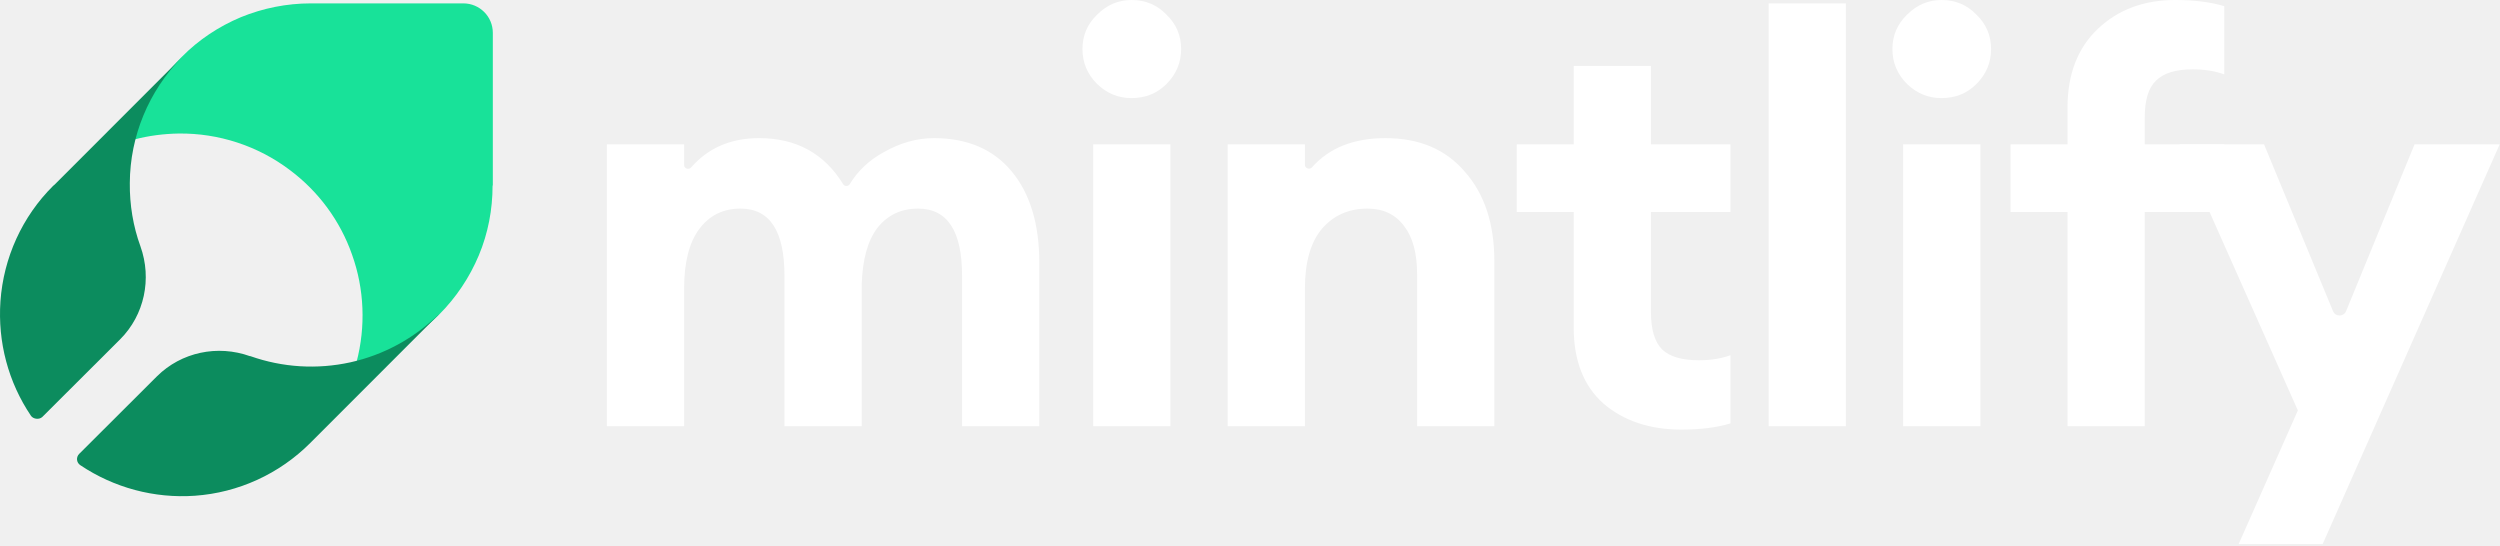
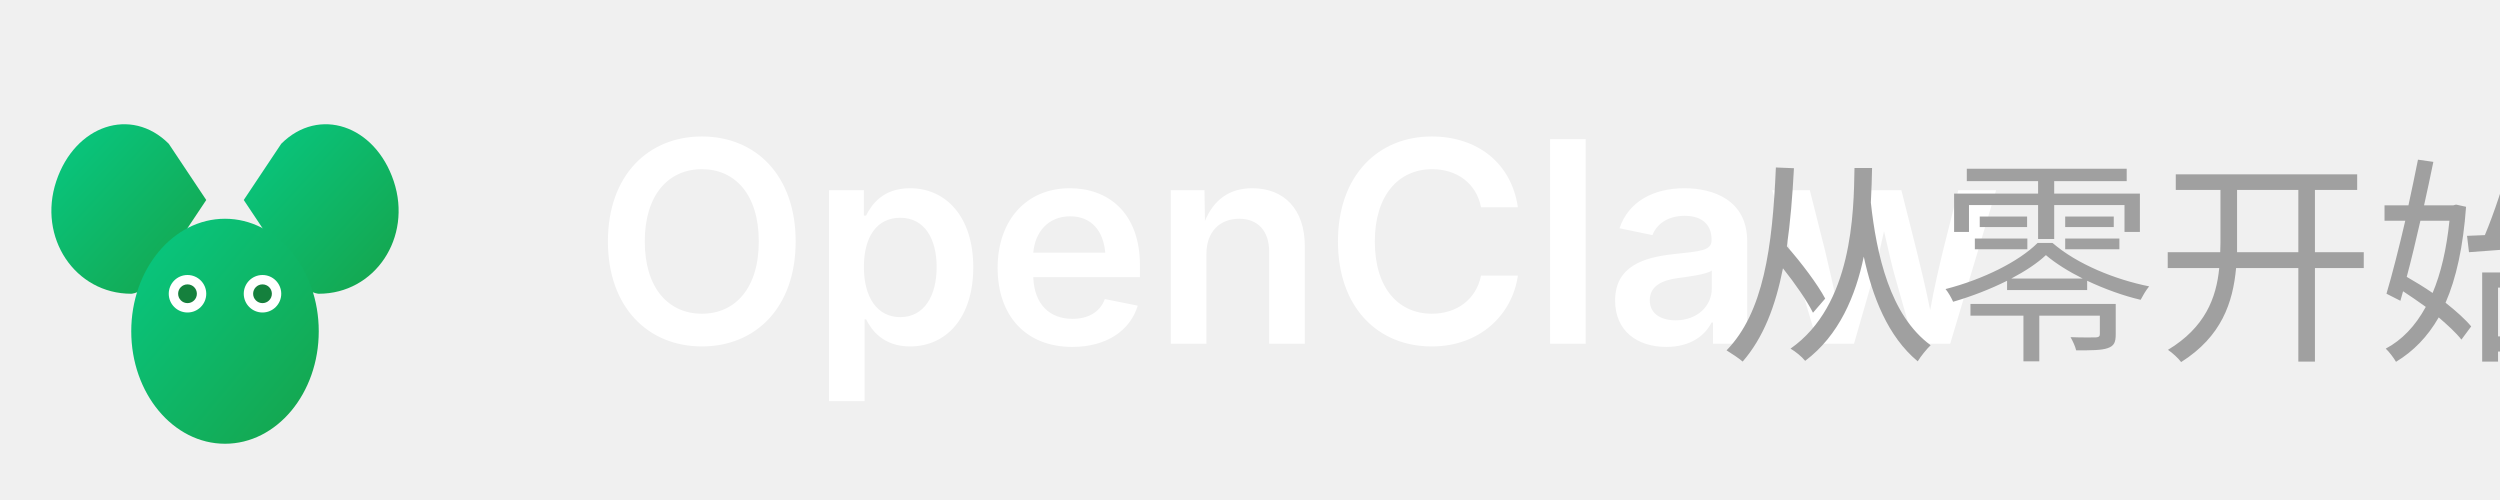
- <svg xmlns="http://www.w3.org/2000/svg" width="1682" height="367" viewBox="0 0 1682 367" fill="none">
-   <path d="M1562.69 366.037H1506.17L1546 276.14L1466.34 97.105H1523.24L1569.66 209.337C1571.28 213.26 1576.84 213.253 1578.45 209.325L1624.52 97.105H1681.79L1562.69 366.037Z" fill="white" />
-   <path d="M1391.02 286.761V142.622H1352.71V97.104H1391.02V72.449C1391.02 49.943 1397.85 32.242 1411.5 19.345C1425.16 6.448 1442.48 0 1463.47 0C1476.37 0 1487.37 1.391 1496.47 4.172V50.069C1490.4 47.793 1483.32 46.656 1475.23 46.656C1463.85 46.656 1455.63 49.184 1450.57 54.242C1445.51 59.046 1442.99 67.265 1442.99 78.897V97.104H1496.47V142.622H1442.99V286.761H1391.02Z" fill="white" />
-   <path d="M1306.22 66.001C1297.37 66.001 1289.66 62.84 1283.08 56.518C1276.51 49.943 1273.22 42.104 1273.22 33C1273.22 23.897 1276.51 16.184 1283.08 9.862C1289.66 3.287 1297.37 0 1306.22 0C1315.58 0 1323.42 3.287 1329.74 9.862C1336.31 16.184 1339.6 23.897 1339.6 33C1339.6 42.104 1336.31 49.943 1329.74 56.518C1323.42 62.84 1315.58 66.001 1306.22 66.001ZM1280.43 286.761V97.104H1332.39V286.761H1280.43Z" fill="white" />
-   <path d="M1189.94 286.761V2.276H1241.91V286.761H1189.94Z" fill="white" />
-   <path d="M1131.24 289.037C1110 289.037 1092.55 283.221 1078.89 271.588C1065.49 259.703 1058.79 242.634 1058.79 220.381V142.622H1020.48V97.104H1058.79V44.38H1110.76V97.104H1164.24V142.622H1110.76V210.14C1110.76 221.772 1113.29 230.117 1118.34 235.174C1123.4 239.979 1131.62 242.381 1143 242.381C1151.09 242.381 1158.17 241.243 1164.24 238.967V284.864C1155.14 287.646 1144.14 289.037 1131.24 289.037Z" fill="white" />
-   <path d="M825.979 286.761V97.104H877.945V110.967C877.945 113.311 881.135 114.347 882.688 112.591C894.273 99.485 910.773 92.932 932.187 92.932C954.946 92.932 972.774 100.518 985.67 115.69C998.82 130.61 1005.39 150.587 1005.39 175.622V286.761H953.429V184.346C953.429 170.438 950.521 159.691 944.704 152.104C938.888 144.265 930.67 140.346 920.049 140.346C907.405 140.346 897.164 144.898 889.325 154.001C881.738 163.105 877.945 176.507 877.945 194.208V286.761H825.979Z" fill="white" />
-   <path d="M761.286 66.001C752.436 66.001 744.723 62.84 738.148 56.518C731.574 49.943 728.286 42.104 728.286 33C728.286 23.897 731.574 16.184 738.148 9.862C744.723 3.287 752.436 0 761.286 0C770.643 0 778.482 3.287 784.804 9.862C791.379 16.184 794.666 23.897 794.666 33C794.666 42.104 791.379 49.943 784.804 56.518C778.482 62.84 770.643 66.001 761.286 66.001ZM735.493 286.761V97.104H787.459V286.761H735.493Z" fill="white" />
-   <path d="M647.273 286.761V185.484C647.273 155.392 637.411 140.346 617.686 140.346C606.307 140.346 597.204 144.645 590.376 153.242C583.801 161.84 580.261 174.61 579.755 191.553V286.761H527.789V185.484C527.789 155.392 517.927 140.346 498.203 140.346C486.571 140.346 477.341 144.898 470.513 154.001C463.685 163.105 460.272 176.507 460.272 194.208V286.761H408.306V97.104H460.272V111.103C460.272 113.435 463.407 114.462 464.939 112.704C476.419 99.522 491.68 92.932 510.72 92.932C535.742 92.932 554.588 103.262 567.259 123.923C568.258 125.553 570.718 125.527 571.712 123.894C577.189 114.891 584.802 107.731 594.548 102.414C605.675 96.093 616.928 92.932 628.307 92.932C650.813 92.932 668.261 100.391 680.652 115.311C693.043 130.231 699.239 150.714 699.239 176.76V286.761H647.273Z" fill="white" />
-   <path d="M331.569 124.833V22.09C331.569 11.065 322.625 2.276 311.764 2.276H209.069C192.938 2.276 176.967 5.472 162.113 11.544C147.26 17.775 133.685 26.724 122.345 38.228L121.546 39.027C106.533 54.207 95.833 73.062 90.402 93.834C100.145 91.277 110.206 89.999 120.268 89.839C147.1 89.52 173.453 98.148 194.855 114.287C214.18 128.668 228.873 148.481 236.859 171.331C245.164 194.5 246.122 219.746 239.893 243.554C260.496 238.122 279.503 227.416 294.675 212.396L295.474 211.597C306.813 200.252 315.917 186.67 322.145 171.81C328.374 156.95 331.409 140.971 331.409 124.833H331.569Z" fill="#18E299" />
-   <path d="M87.337 123.098C87.496 91.579 100.066 61.334 122.182 38.73L36.739 124.212C36.421 124.531 36.102 124.69 35.784 125.008C14.941 145.702 2.371 173.4 0.303 202.69C-1.607 230.07 5.553 257.131 20.828 279.736C22.285 281.892 26.238 282.601 28.466 280.532L80.813 228.319C97.202 211.923 102.293 187.568 94.497 165.759C89.564 152.229 87.178 137.743 87.337 123.098Z" fill="#0C8C5E" />
-   <path d="M294.976 211.605C278.587 227.683 258.062 238.826 235.786 243.761C213.351 248.695 190.121 247.263 168.482 239.622C168.482 239.622 168.323 239.622 168.164 239.622C146.365 231.822 122.022 236.916 105.633 253.153L53.285 305.365C51.057 307.594 51.376 311.255 54.081 313.006C76.674 328.129 103.724 335.451 131.091 333.541C160.368 331.472 187.894 318.896 208.737 298.043L209.533 297.247L294.976 211.765V211.605Z" fill="#0C8C5E" />
+ <svg xmlns="http://www.w3.org/2000/svg" viewBox="0 0 160 32" width="160" height="32">
+   <defs>
+     <linearGradient id="clawGradDark" x1="0%" y1="0%" x2="100%" y2="100%">
+       <stop offset="0%" style="stop-color:#07C983" />
+       <stop offset="100%" style="stop-color:#16A34A" />
+     </linearGradient>
+   </defs>
+   <g transform="translate(0, 2) scale(0.6)">
+     <path d="M14 28 C8 28 4 22 6 16 C8 10 14 8 18 12 L22 18 L18 24 C16 28 14 28 14 28Z" fill="url(#clawGradDark)" />
+     <path d="M34 28 C40 28 44 22 42 16 C40 10 34 8 30 12 L26 18 L30 24 C32 28 34 28 34 28Z" fill="url(#clawGradDark)" />
+     <ellipse cx="24" cy="32" rx="10" ry="12" fill="url(#clawGradDark)" />
+     <circle cx="20" cy="28" r="2" fill="#fff" />
+     <circle cx="28" cy="28" r="2" fill="#fff" />
+     <circle cx="20" cy="28" r="1" fill="#15803D" />
+     <circle cx="28" cy="28" r="1" fill="#15803D" />
+   </g>
+   <text x="38" y="22" font-family="system-ui, -apple-system, sans-serif" font-size="18" font-weight="600" fill="#ffffff">
+     OpenClaw
+   </text>
+   <text x="110" y="22" font-family="system-ui, -apple-system, sans-serif" font-size="14" font-weight="400" fill="#a0a0a0">
+     从零开始
+   </text>
</svg>
